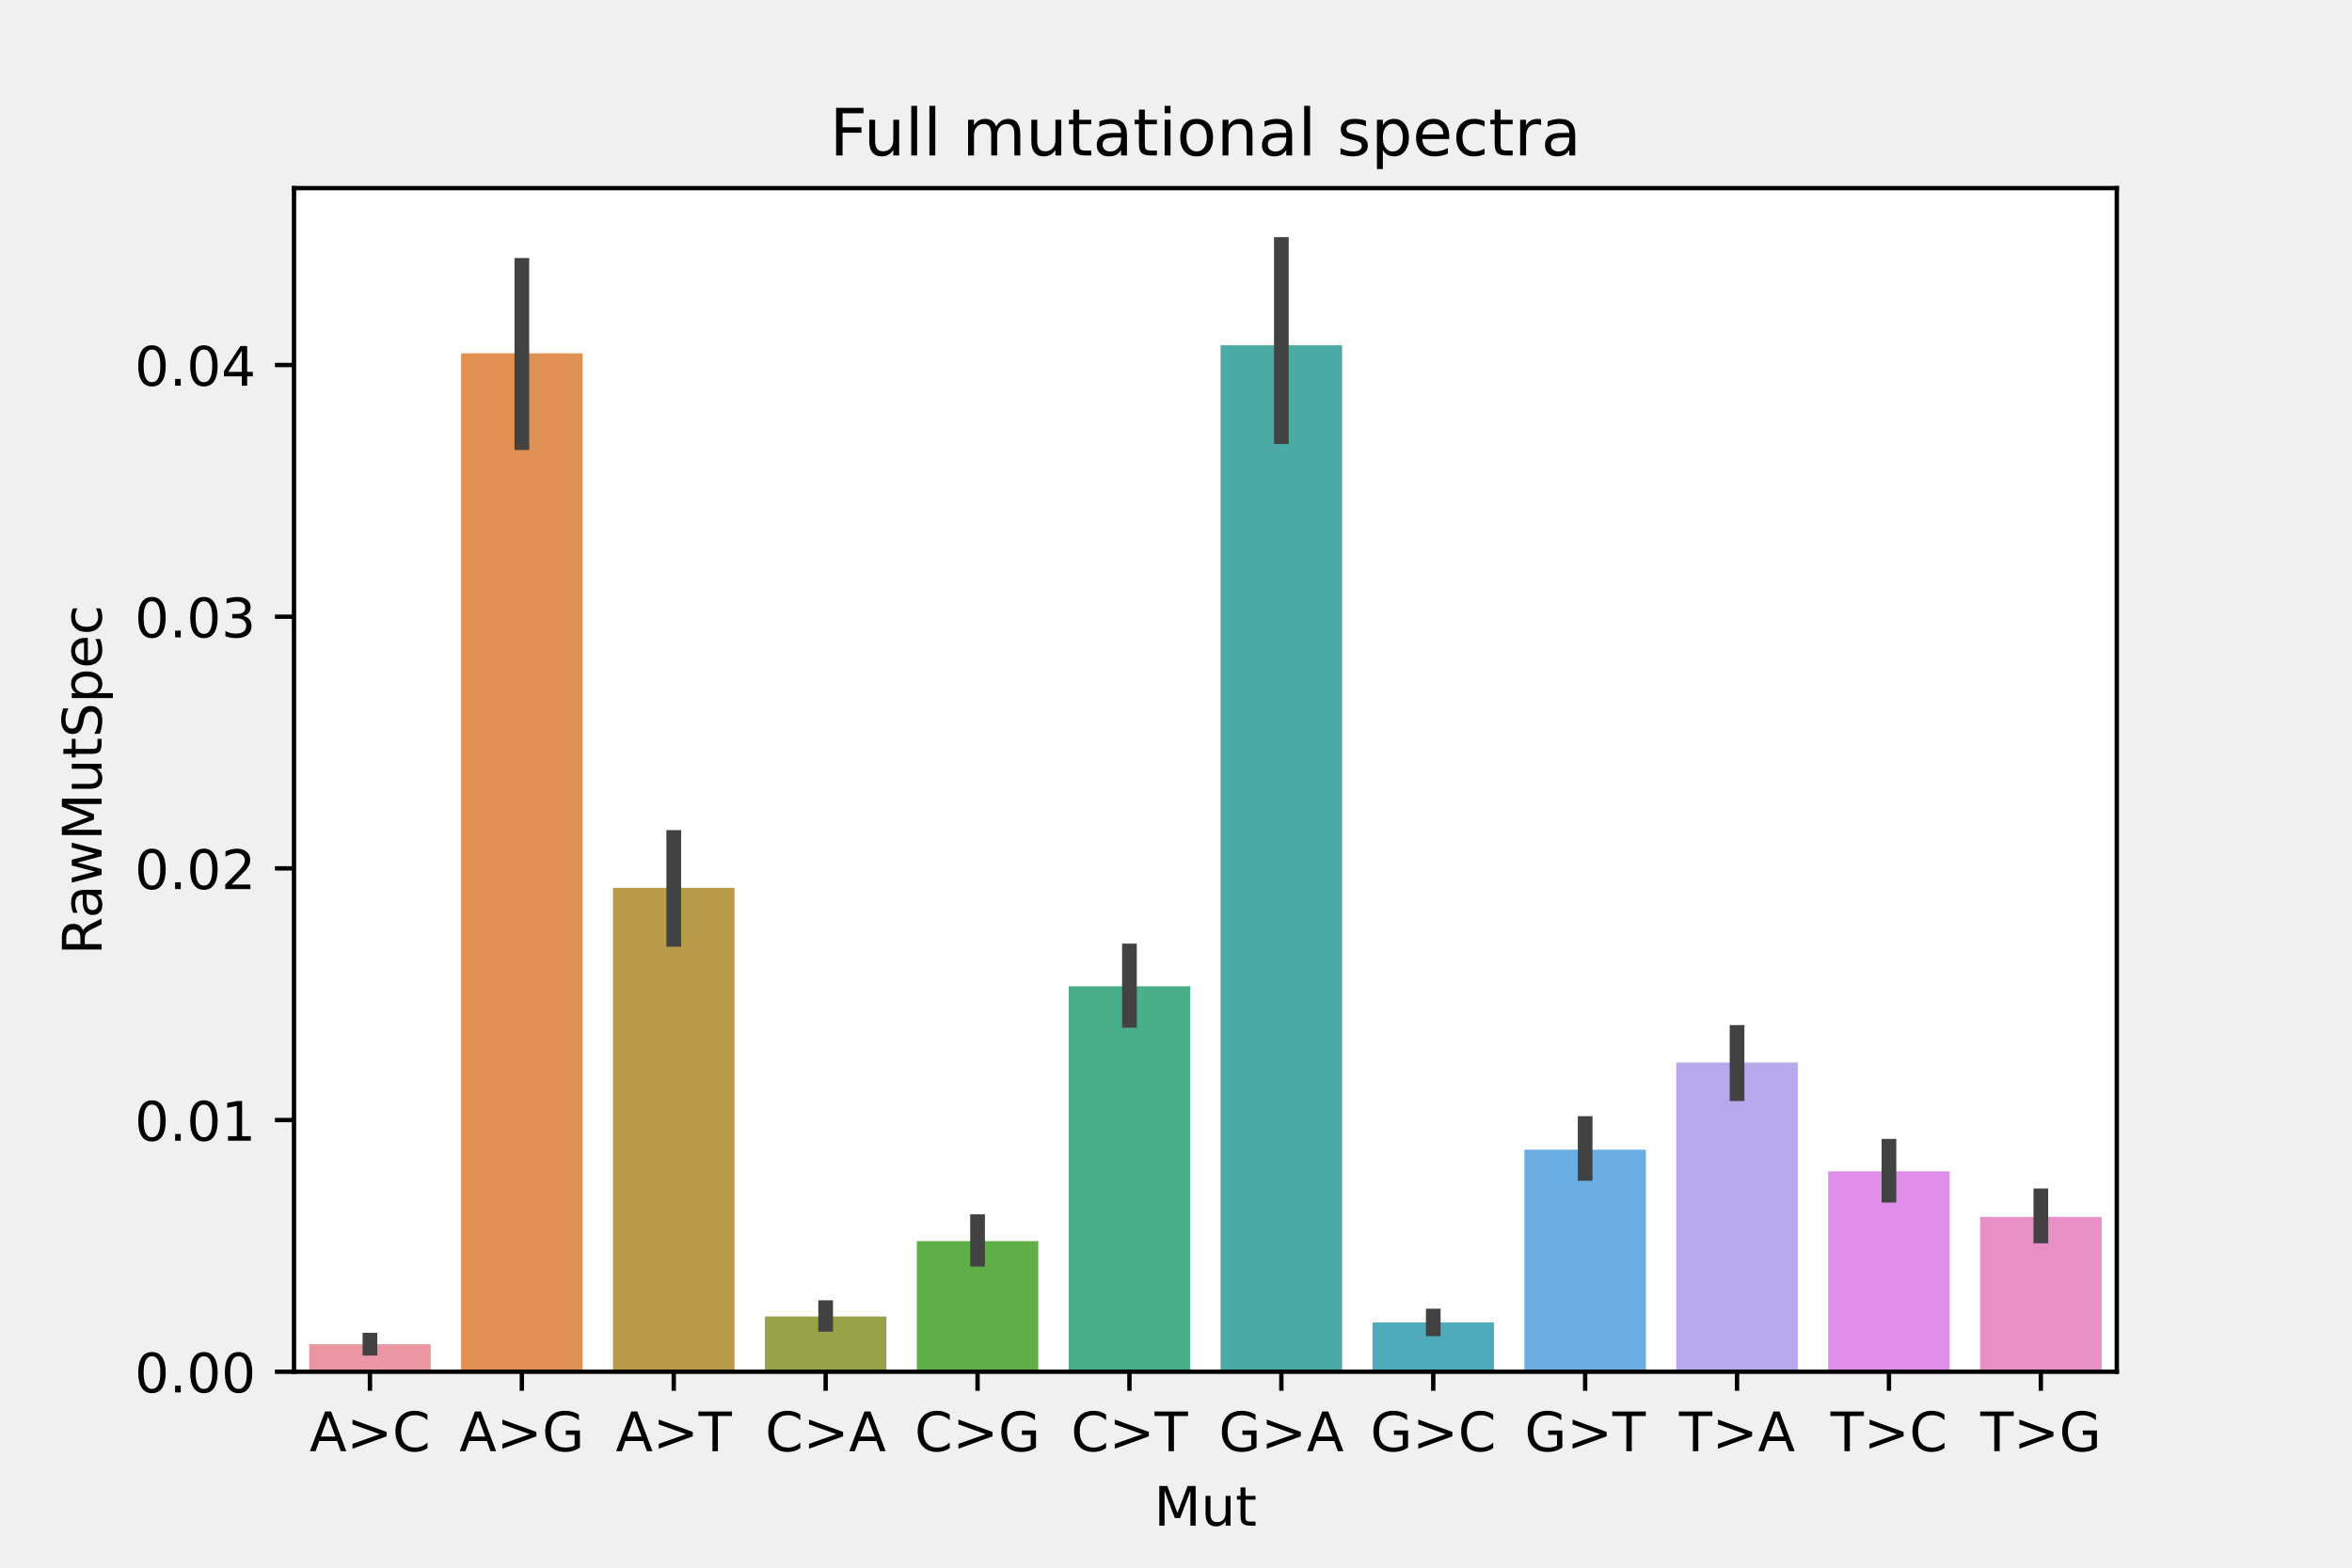
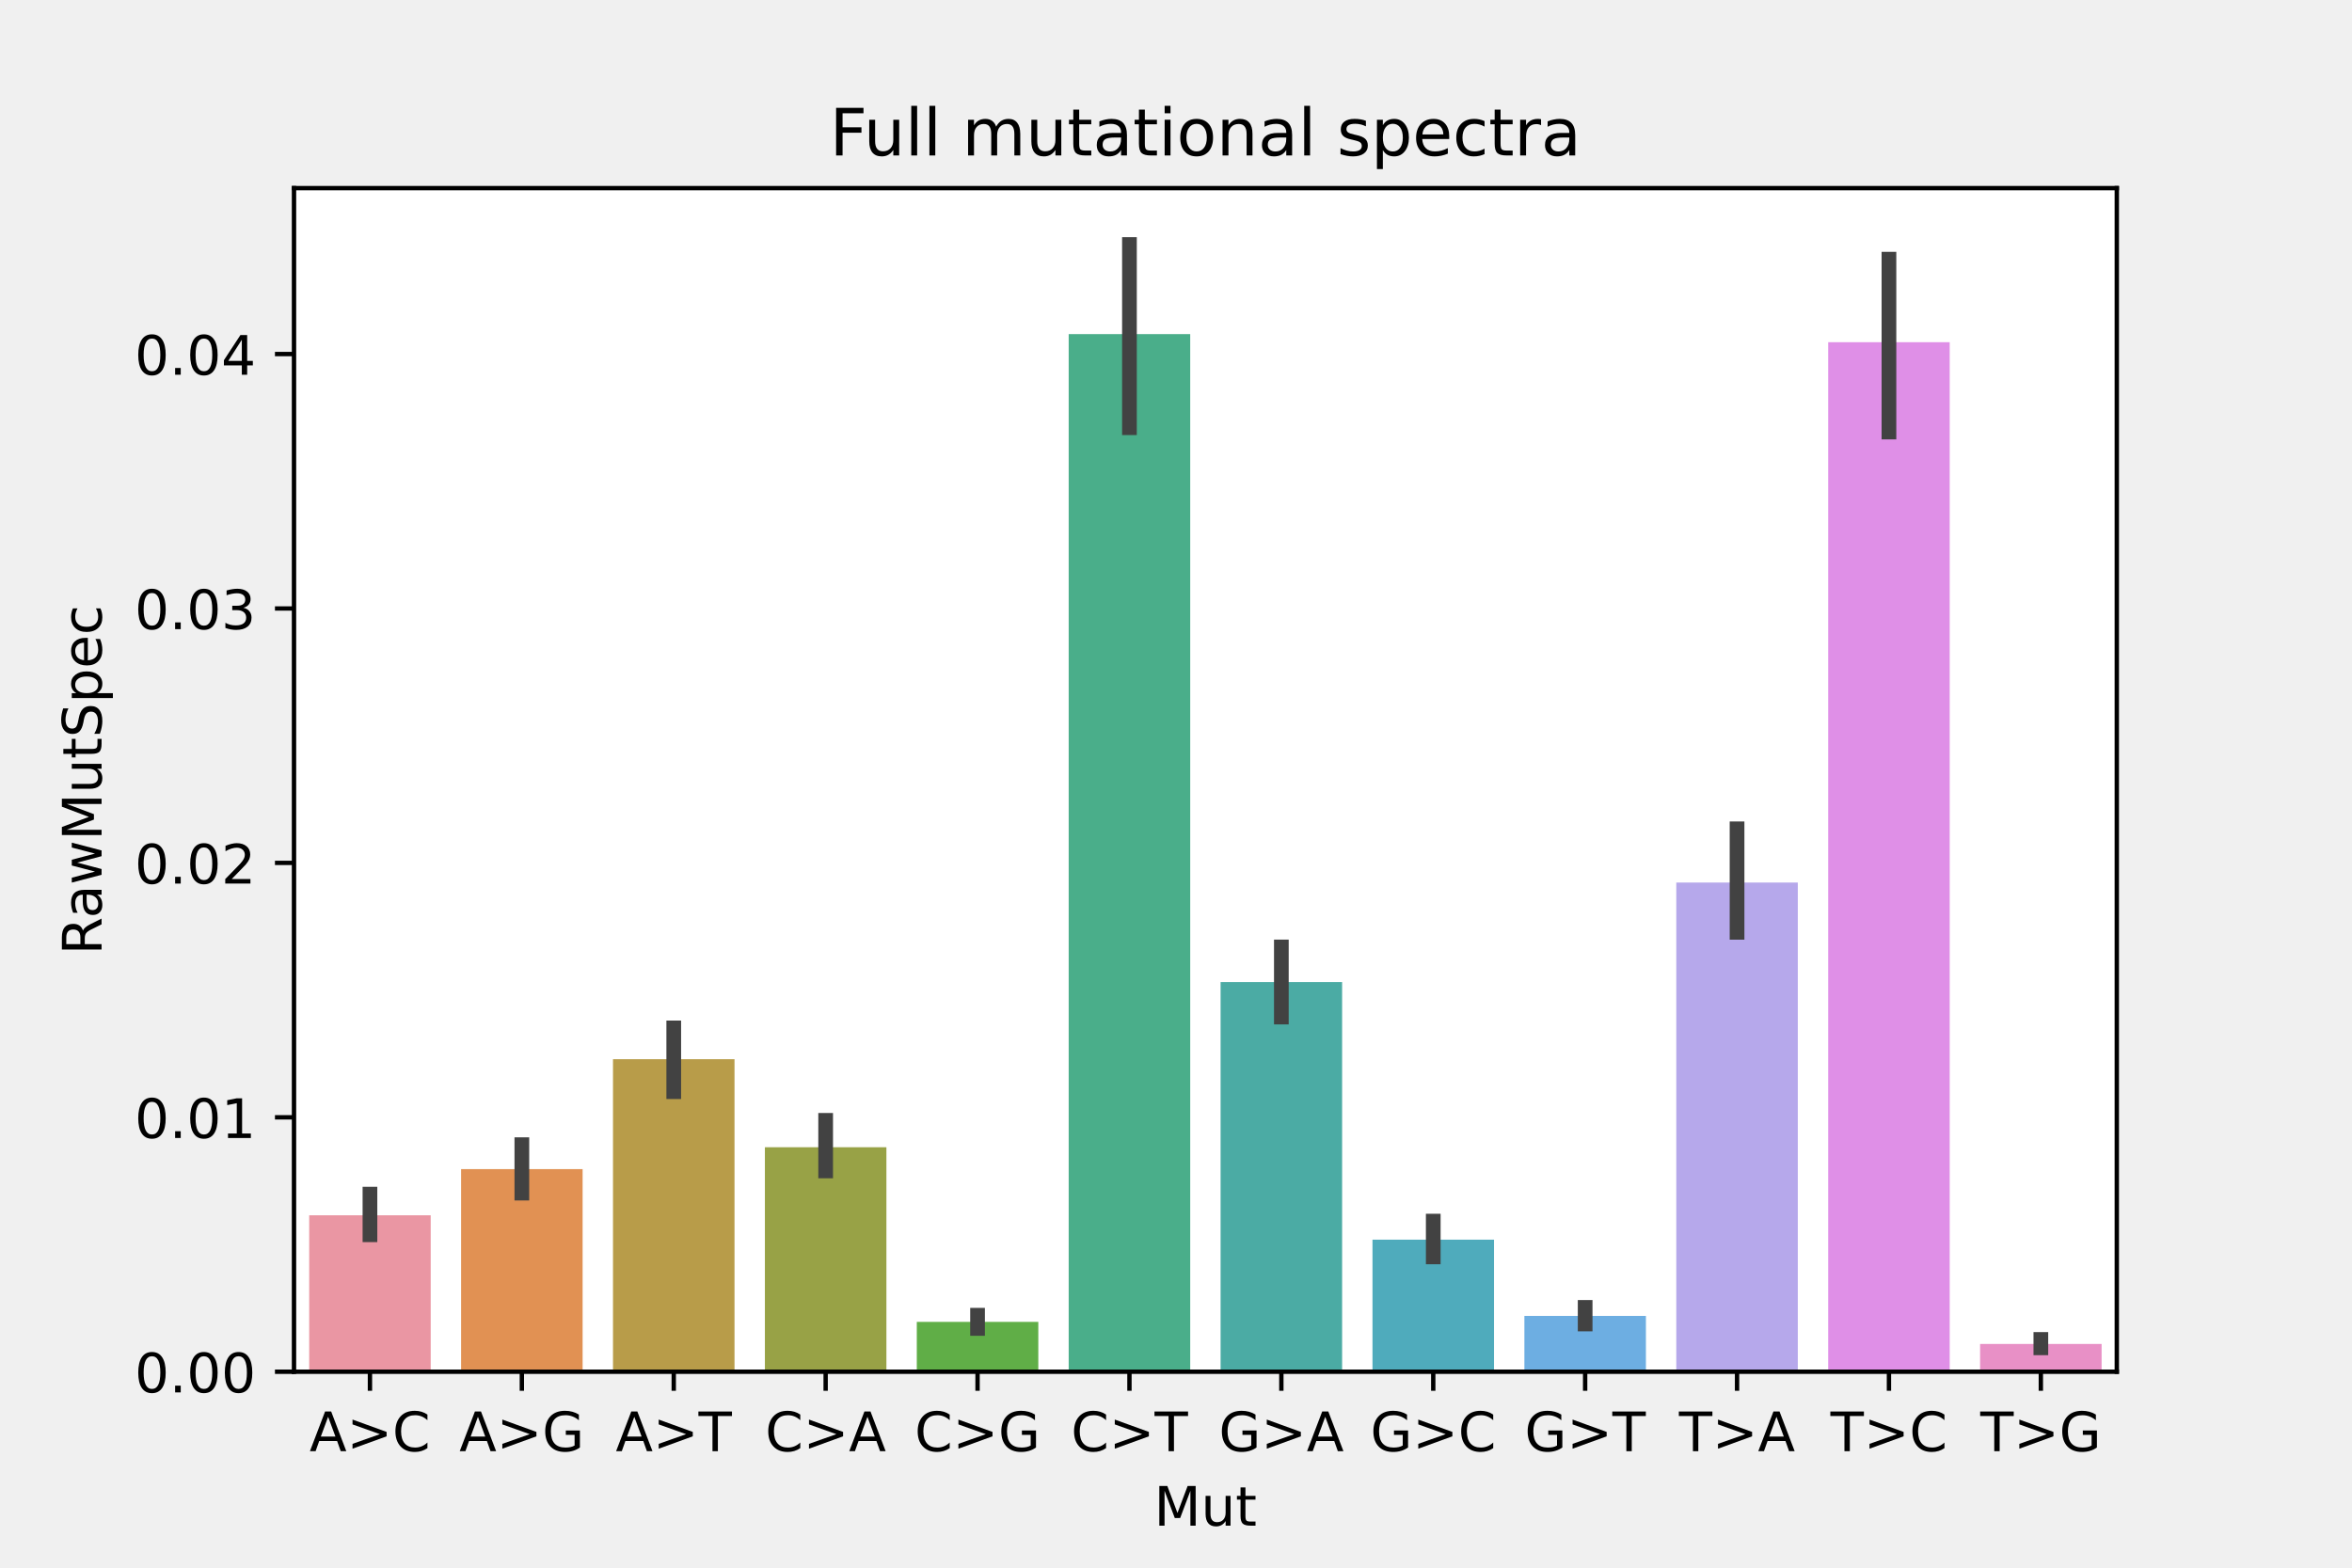
<svg xmlns="http://www.w3.org/2000/svg" xmlns:xlink="http://www.w3.org/1999/xlink" width="432pt" height="288pt" viewBox="0 0 432 288" version="1.1">
  <defs>
    <style type="text/css">*{stroke-linejoin: round; stroke-linecap: butt}</style>
  </defs>
  <g id="figure_1">
    <g id="patch_1">
      <path d="M 0 288  L 432 288  L 432 0  L 0 0  L 0 288  z " style="fill: none" />
    </g>
    <g id="axes_1">
      <g id="patch_2">
        <path d="M 54 252  L 388.8 252  L 388.8 34.56  L 54 34.56  z " style="fill: #ffffff" />
      </g>
      <g id="patch_3">
-         <path d="M 56.79 252  L 79.11 252  L 79.11 246.955  L 56.79 246.955  z " clip-path="url(#p4f69b06a5d)" style="fill: #ea96a3" />
+         <path d="M 56.79 252  L 79.11 252  L 79.11 223.252  L 56.79 223.252  z " clip-path="url(#pbe2c032c0d)" style="fill: #ea96a3" />
      </g>
      <g id="patch_4">
-         <path d="M 84.69 252  L 107.01 252  L 107.01 64.906  L 84.69 64.906  z " clip-path="url(#p4f69b06a5d)" style="fill: #e19153" />
+         <path d="M 84.69 252  L 107.01 252  L 107.01 214.78  L 84.69 214.78  z " clip-path="url(#pbe2c032c0d)" style="fill: #e19153" />
      </g>
      <g id="patch_5">
-         <path d="M 112.59 252  L 134.91 252  L 134.91 163.103  L 112.59 163.103  z " clip-path="url(#p4f69b06a5d)" style="fill: #b89c49" />
+         <path d="M 112.59 252  L 134.91 252  L 134.91 194.579  L 112.59 194.579  z " clip-path="url(#pbe2c032c0d)" style="fill: #b89c49" />
      </g>
      <g id="patch_6">
-         <path d="M 140.49 252  L 162.81 252  L 162.81 241.855  L 140.49 241.855  z " clip-path="url(#p4f69b06a5d)" style="fill: #98a246" />
+         <path d="M 140.49 252  L 162.81 252  L 162.81 210.76  L 140.49 210.76  z " clip-path="url(#pbe2c032c0d)" style="fill: #98a246" />
      </g>
      <g id="patch_7">
-         <path d="M 168.39 252  L 190.71 252  L 190.71 228.005  L 168.39 228.005  z " clip-path="url(#p4f69b06a5d)" style="fill: #60ae47" />
+         <path d="M 168.39 252  L 190.71 252  L 190.71 242.842  L 168.39 242.842  z " clip-path="url(#pbe2c032c0d)" style="fill: #60ae47" />
      </g>
      <g id="patch_8">
-         <path d="M 196.29 252  L 218.61 252  L 218.61 181.186  L 196.29 181.186  z " clip-path="url(#p4f69b06a5d)" style="fill: #4aae8a" />
+         <path d="M 196.29 252  L 218.61 252  L 218.61 61.378  L 196.29 61.378  z " clip-path="url(#pbe2c032c0d)" style="fill: #4aae8a" />
      </g>
      <g id="patch_9">
-         <path d="M 224.19 252  L 246.51 252  L 246.51 63.431  L 224.19 63.431  z " clip-path="url(#p4f69b06a5d)" style="fill: #4baba4" />
+         <path d="M 224.19 252  L 246.51 252  L 246.51 180.416  L 224.19 180.416  z " clip-path="url(#pbe2c032c0d)" style="fill: #4baba4" />
      </g>
      <g id="patch_10">
-         <path d="M 252.09 252  L 274.41 252  L 274.41 242.941  L 252.09 242.941  z " clip-path="url(#p4f69b06a5d)" style="fill: #4fabbc" />
+         <path d="M 252.09 252  L 274.41 252  L 274.41 227.744  L 252.09 227.744  z " clip-path="url(#pbe2c032c0d)" style="fill: #4fabbc" />
      </g>
      <g id="patch_11">
-         <path d="M 279.99 252  L 302.31 252  L 302.31 211.204  L 279.99 211.204  z " clip-path="url(#p4f69b06a5d)" style="fill: #6daee2" />
+         <path d="M 279.99 252  L 302.31 252  L 302.31 241.745  L 279.99 241.745  z " clip-path="url(#pbe2c032c0d)" style="fill: #6daee2" />
      </g>
      <g id="patch_12">
-         <path d="M 307.89 252  L 330.21 252  L 330.21 195.197  L 307.89 195.197  z " clip-path="url(#p4f69b06a5d)" style="fill: #b6a8eb" />
+         <path d="M 307.89 252  L 330.21 252  L 330.21 162.135  L 307.89 162.135  z " clip-path="url(#pbe2c032c0d)" style="fill: #b6a8eb" />
      </g>
      <g id="patch_13">
-         <path d="M 335.79 252  L 358.11 252  L 358.11 215.181  L 335.79 215.181  z " clip-path="url(#p4f69b06a5d)" style="fill: #df8fe7" />
+         <path d="M 335.79 252  L 358.11 252  L 358.11 62.87  L 335.79 62.87  z " clip-path="url(#pbe2c032c0d)" style="fill: #df8fe7" />
      </g>
      <g id="patch_14">
-         <path d="M 363.69 252  L 386.01 252  L 386.01 223.562  L 363.69 223.562  z " clip-path="url(#p4f69b06a5d)" style="fill: #e890c6" />
+         <path d="M 363.69 252  L 386.01 252  L 386.01 246.9  L 363.69 246.9  z " clip-path="url(#pbe2c032c0d)" style="fill: #e890c6" />
      </g>
      <g id="matplotlib.axis_1">
        <g id="xtick_1">
          <g id="line2d_1">
            <defs>
-               <path id="m54b293656b" d="M 0 0  L 0 3.5  " style="stroke: #000000; stroke-width: 0.8" />
+               <path id="m026d9fce6b" d="M 0 0  L 0 3.5  " style="stroke: #000000; stroke-width: 0.8" />
            </defs>
            <g>
-               <use xlink:href="#m54b293656b" x="67.95" y="252" style="stroke: #000000; stroke-width: 0.8" />
+               <use xlink:href="#m026d9fce6b" x="67.95" y="252" style="stroke: #000000; stroke-width: 0.8" />
            </g>
          </g>
          <g id="text_1">
            <g transform="translate(56.84844 266.5984)scale(0.1 -0.1)">
              <defs>
                <path id="DejaVuSans-41" d="M 2188 4044  L 1331 1722  L 3047 1722  L 2188 4044  z M 1831 4666  L 2547 4666  L 4325 0  L 3669 0  L 3244 1197  L 1141 1197  L 716 0  L 50 0  L 1831 4666  z " transform="scale(0.015625)" />
                <path id="DejaVuSans-3e" d="M 678 3150  L 678 3719  L 4684 2266  L 4684 1747  L 678 294  L 678 863  L 3897 2003  L 678 3150  z " transform="scale(0.015625)" />
                <path id="DejaVuSans-43" d="M 4122 4306  L 4122 3641  Q 3803 3938 3442 4084  Q 3081 4231 2675 4231  Q 1875 4231 1450 3742  Q 1025 3253 1025 2328  Q 1025 1406 1450 917  Q 1875 428 2675 428  Q 3081 428 3442 575  Q 3803 722 4122 1019  L 4122 359  Q 3791 134 3420 21  Q 3050 -91 2638 -91  Q 1578 -91 968 557  Q 359 1206 359 2328  Q 359 3453 968 4101  Q 1578 4750 2638 4750  Q 3056 4750 3426 4639  Q 3797 4528 4122 4306  z " transform="scale(0.015625)" />
              </defs>
              <use xlink:href="#DejaVuSans-41" />
              <use xlink:href="#DejaVuSans-3e" x="68.408" />
              <use xlink:href="#DejaVuSans-43" x="152.197" />
            </g>
          </g>
        </g>
        <g id="xtick_2">
          <g id="line2d_2">
            <g>
-               <use xlink:href="#m54b293656b" x="95.85" y="252" style="stroke: #000000; stroke-width: 0.8" />
+               <use xlink:href="#m026d9fce6b" x="95.85" y="252" style="stroke: #000000; stroke-width: 0.8" />
            </g>
          </g>
          <g id="text_2">
            <g transform="translate(84.36562 266.5984)scale(0.1 -0.1)">
              <defs>
                <path id="DejaVuSans-47" d="M 3809 666  L 3809 1919  L 2778 1919  L 2778 2438  L 4434 2438  L 4434 434  Q 4069 175 3628 42  Q 3188 -91 2688 -91  Q 1594 -91 976 548  Q 359 1188 359 2328  Q 359 3472 976 4111  Q 1594 4750 2688 4750  Q 3144 4750 3555 4637  Q 3966 4525 4313 4306  L 4313 3634  Q 3963 3931 3569 4081  Q 3175 4231 2741 4231  Q 1884 4231 1454 3753  Q 1025 3275 1025 2328  Q 1025 1384 1454 906  Q 1884 428 2741 428  Q 3075 428 3337 486  Q 3600 544 3809 666  z " transform="scale(0.015625)" />
              </defs>
              <use xlink:href="#DejaVuSans-41" />
              <use xlink:href="#DejaVuSans-3e" x="68.408" />
              <use xlink:href="#DejaVuSans-47" x="152.197" />
            </g>
          </g>
        </g>
        <g id="xtick_3">
          <g id="line2d_3">
            <g>
-               <use xlink:href="#m54b293656b" x="123.75" y="252" style="stroke: #000000; stroke-width: 0.8" />
+               <use xlink:href="#m026d9fce6b" x="123.75" y="252" style="stroke: #000000; stroke-width: 0.8" />
            </g>
          </g>
          <g id="text_3">
            <g transform="translate(113.0859 266.5984)scale(0.1 -0.1)">
              <defs>
                <path id="DejaVuSans-54" d="M -19 4666  L 3928 4666  L 3928 4134  L 2272 4134  L 2272 0  L 1638 0  L 1638 4134  L -19 4134  L -19 4666  z " transform="scale(0.015625)" />
              </defs>
              <use xlink:href="#DejaVuSans-41" />
              <use xlink:href="#DejaVuSans-3e" x="68.408" />
              <use xlink:href="#DejaVuSans-54" x="152.197" />
            </g>
          </g>
        </g>
        <g id="xtick_4">
          <g id="line2d_4">
            <g>
-               <use xlink:href="#m54b293656b" x="151.65" y="252" style="stroke: #000000; stroke-width: 0.8" />
+               <use xlink:href="#m026d9fce6b" x="151.65" y="252" style="stroke: #000000; stroke-width: 0.8" />
            </g>
          </g>
          <g id="text_4">
            <g transform="translate(140.5484 266.5984)scale(0.1 -0.1)">
              <use xlink:href="#DejaVuSans-43" />
              <use xlink:href="#DejaVuSans-3e" x="69.824" />
              <use xlink:href="#DejaVuSans-41" x="153.613" />
            </g>
          </g>
        </g>
        <g id="xtick_5">
          <g id="line2d_5">
            <g>
-               <use xlink:href="#m54b293656b" x="179.55" y="252" style="stroke: #000000; stroke-width: 0.8" />
+               <use xlink:href="#m026d9fce6b" x="179.55" y="252" style="stroke: #000000; stroke-width: 0.8" />
            </g>
          </g>
          <g id="text_5">
            <g transform="translate(167.9945 266.5984)scale(0.1 -0.1)">
              <use xlink:href="#DejaVuSans-43" />
              <use xlink:href="#DejaVuSans-3e" x="69.824" />
              <use xlink:href="#DejaVuSans-47" x="153.613" />
            </g>
          </g>
        </g>
        <g id="xtick_6">
          <g id="line2d_6">
            <g>
-               <use xlink:href="#m54b293656b" x="207.45" y="252" style="stroke: #000000; stroke-width: 0.8" />
+               <use xlink:href="#m026d9fce6b" x="207.45" y="252" style="stroke: #000000; stroke-width: 0.8" />
            </g>
          </g>
          <g id="text_6">
            <g transform="translate(196.7148 266.5984)scale(0.1 -0.1)">
              <use xlink:href="#DejaVuSans-43" />
              <use xlink:href="#DejaVuSans-3e" x="69.824" />
              <use xlink:href="#DejaVuSans-54" x="153.613" />
            </g>
          </g>
        </g>
        <g id="xtick_7">
          <g id="line2d_7">
            <g>
-               <use xlink:href="#m54b293656b" x="235.35" y="252" style="stroke: #000000; stroke-width: 0.8" />
+               <use xlink:href="#m026d9fce6b" x="235.35" y="252" style="stroke: #000000; stroke-width: 0.8" />
            </g>
          </g>
          <g id="text_7">
            <g transform="translate(223.8656 266.5984)scale(0.1 -0.1)">
              <use xlink:href="#DejaVuSans-47" />
              <use xlink:href="#DejaVuSans-3e" x="77.49" />
              <use xlink:href="#DejaVuSans-41" x="161.279" />
            </g>
          </g>
        </g>
        <g id="xtick_8">
          <g id="line2d_8">
            <g>
-               <use xlink:href="#m54b293656b" x="263.25" y="252" style="stroke: #000000; stroke-width: 0.8" />
+               <use xlink:href="#m026d9fce6b" x="263.25" y="252" style="stroke: #000000; stroke-width: 0.8" />
            </g>
          </g>
          <g id="text_8">
            <g transform="translate(251.6945 266.5984)scale(0.1 -0.1)">
              <use xlink:href="#DejaVuSans-47" />
              <use xlink:href="#DejaVuSans-3e" x="77.49" />
              <use xlink:href="#DejaVuSans-43" x="161.279" />
            </g>
          </g>
        </g>
        <g id="xtick_9">
          <g id="line2d_9">
            <g>
-               <use xlink:href="#m54b293656b" x="291.15" y="252" style="stroke: #000000; stroke-width: 0.8" />
+               <use xlink:href="#m026d9fce6b" x="291.15" y="252" style="stroke: #000000; stroke-width: 0.8" />
            </g>
          </g>
          <g id="text_9">
            <g transform="translate(280.032 266.5984)scale(0.1 -0.1)">
              <use xlink:href="#DejaVuSans-47" />
              <use xlink:href="#DejaVuSans-3e" x="77.49" />
              <use xlink:href="#DejaVuSans-54" x="161.279" />
            </g>
          </g>
        </g>
        <g id="xtick_10">
          <g id="line2d_10">
            <g>
-               <use xlink:href="#m54b293656b" x="319.05" y="252" style="stroke: #000000; stroke-width: 0.8" />
+               <use xlink:href="#m026d9fce6b" x="319.05" y="252" style="stroke: #000000; stroke-width: 0.8" />
            </g>
          </g>
          <g id="text_10">
            <g transform="translate(308.3859 266.5984)scale(0.1 -0.1)">
              <use xlink:href="#DejaVuSans-54" />
              <use xlink:href="#DejaVuSans-3e" x="61.084" />
              <use xlink:href="#DejaVuSans-41" x="144.873" />
            </g>
          </g>
        </g>
        <g id="xtick_11">
          <g id="line2d_11">
            <g>
-               <use xlink:href="#m54b293656b" x="346.95" y="252" style="stroke: #000000; stroke-width: 0.8" />
+               <use xlink:href="#m026d9fce6b" x="346.95" y="252" style="stroke: #000000; stroke-width: 0.8" />
            </g>
          </g>
          <g id="text_11">
            <g transform="translate(336.2148 266.5984)scale(0.1 -0.1)">
              <use xlink:href="#DejaVuSans-54" />
              <use xlink:href="#DejaVuSans-3e" x="61.084" />
              <use xlink:href="#DejaVuSans-43" x="144.873" />
            </g>
          </g>
        </g>
        <g id="xtick_12">
          <g id="line2d_12">
            <g>
-               <use xlink:href="#m54b293656b" x="374.85" y="252" style="stroke: #000000; stroke-width: 0.8" />
+               <use xlink:href="#m026d9fce6b" x="374.85" y="252" style="stroke: #000000; stroke-width: 0.8" />
            </g>
          </g>
          <g id="text_12">
            <g transform="translate(363.732 266.5984)scale(0.1 -0.1)">
              <use xlink:href="#DejaVuSans-54" />
              <use xlink:href="#DejaVuSans-3e" x="61.084" />
              <use xlink:href="#DejaVuSans-47" x="144.873" />
            </g>
          </g>
        </g>
        <g id="text_13">
          <g transform="translate(211.957 280.2766)scale(0.1 -0.1)">
            <defs>
              <path id="DejaVuSans-4d" d="M 628 4666  L 1569 4666  L 2759 1491  L 3956 4666  L 4897 4666  L 4897 0  L 4281 0  L 4281 4097  L 3078 897  L 2444 897  L 1241 4097  L 1241 0  L 628 0  L 628 4666  z " transform="scale(0.015625)" />
              <path id="DejaVuSans-75" d="M 544 1381  L 544 3500  L 1119 3500  L 1119 1403  Q 1119 906 1312 657  Q 1506 409 1894 409  Q 2359 409 2629 706  Q 2900 1003 2900 1516  L 2900 3500  L 3475 3500  L 3475 0  L 2900 0  L 2900 538  Q 2691 219 2414 64  Q 2138 -91 1772 -91  Q 1169 -91 856 284  Q 544 659 544 1381  z M 1991 3584  L 1991 3584  z " transform="scale(0.015625)" />
              <path id="DejaVuSans-74" d="M 1172 4494  L 1172 3500  L 2356 3500  L 2356 3053  L 1172 3053  L 1172 1153  Q 1172 725 1289 603  Q 1406 481 1766 481  L 2356 481  L 2356 0  L 1766 0  Q 1100 0 847 248  Q 594 497 594 1153  L 594 3053  L 172 3053  L 172 3500  L 594 3500  L 594 4494  L 1172 4494  z " transform="scale(0.015625)" />
            </defs>
            <use xlink:href="#DejaVuSans-4d" />
            <use xlink:href="#DejaVuSans-75" x="86.279" />
            <use xlink:href="#DejaVuSans-74" x="149.658" />
          </g>
        </g>
      </g>
      <g id="matplotlib.axis_2">
        <g id="ytick_1">
          <g id="line2d_13">
            <defs>
-               <path id="mc12c1f6bb2" d="M 0 0  L -3.5 0  " style="stroke: #000000; stroke-width: 0.8" />
+               <path id="mbdb7e12de5" d="M 0 0  L -3.5 0  " style="stroke: #000000; stroke-width: 0.8" />
            </defs>
            <g>
-               <use xlink:href="#mc12c1f6bb2" x="54" y="252" style="stroke: #000000; stroke-width: 0.8" />
+               <use xlink:href="#mbdb7e12de5" x="54" y="252" style="stroke: #000000; stroke-width: 0.8" />
            </g>
          </g>
          <g id="text_14">
            <g transform="translate(24.73438 255.7992)scale(0.1 -0.1)">
              <defs>
                <path id="DejaVuSans-30" d="M 2034 4250  Q 1547 4250 1301 3770  Q 1056 3291 1056 2328  Q 1056 1369 1301 889  Q 1547 409 2034 409  Q 2525 409 2770 889  Q 3016 1369 3016 2328  Q 3016 3291 2770 3770  Q 2525 4250 2034 4250  z M 2034 4750  Q 2819 4750 3233 4129  Q 3647 3509 3647 2328  Q 3647 1150 3233 529  Q 2819 -91 2034 -91  Q 1250 -91 836 529  Q 422 1150 422 2328  Q 422 3509 836 4129  Q 1250 4750 2034 4750  z " transform="scale(0.015625)" />
                <path id="DejaVuSans-2e" d="M 684 794  L 1344 794  L 1344 0  L 684 0  L 684 794  z " transform="scale(0.015625)" />
              </defs>
              <use xlink:href="#DejaVuSans-30" />
              <use xlink:href="#DejaVuSans-2e" x="63.623" />
              <use xlink:href="#DejaVuSans-30" x="95.41" />
              <use xlink:href="#DejaVuSans-30" x="159.033" />
            </g>
          </g>
        </g>
        <g id="ytick_2">
          <g id="line2d_14">
            <g>
-               <use xlink:href="#mc12c1f6bb2" x="54" y="205.764" style="stroke: #000000; stroke-width: 0.8" />
+               <use xlink:href="#mbdb7e12de5" x="54" y="205.261" style="stroke: #000000; stroke-width: 0.8" />
            </g>
          </g>
          <g id="text_15">
-             <g transform="translate(24.73438 209.5634)scale(0.1 -0.1)">
+             <g transform="translate(24.73438 209.0601)scale(0.1 -0.1)">
              <defs>
                <path id="DejaVuSans-31" d="M 794 531  L 1825 531  L 1825 4091  L 703 3866  L 703 4441  L 1819 4666  L 2450 4666  L 2450 531  L 3481 531  L 3481 0  L 794 0  L 794 531  z " transform="scale(0.015625)" />
              </defs>
              <use xlink:href="#DejaVuSans-30" />
              <use xlink:href="#DejaVuSans-2e" x="63.623" />
              <use xlink:href="#DejaVuSans-30" x="95.41" />
              <use xlink:href="#DejaVuSans-31" x="159.033" />
            </g>
          </g>
        </g>
        <g id="ytick_3">
          <g id="line2d_15">
            <g>
-               <use xlink:href="#mc12c1f6bb2" x="54" y="159.528" style="stroke: #000000; stroke-width: 0.8" />
+               <use xlink:href="#mbdb7e12de5" x="54" y="158.522" style="stroke: #000000; stroke-width: 0.8" />
            </g>
          </g>
          <g id="text_16">
-             <g transform="translate(24.73438 163.3276)scale(0.1 -0.1)">
+             <g transform="translate(24.73438 162.3209)scale(0.1 -0.1)">
              <defs>
                <path id="DejaVuSans-32" d="M 1228 531  L 3431 531  L 3431 0  L 469 0  L 469 531  Q 828 903 1448 1529  Q 2069 2156 2228 2338  Q 2531 2678 2651 2914  Q 2772 3150 2772 3378  Q 2772 3750 2511 3984  Q 2250 4219 1831 4219  Q 1534 4219 1204 4116  Q 875 4013 500 3803  L 500 4441  Q 881 4594 1212 4672  Q 1544 4750 1819 4750  Q 2544 4750 2975 4387  Q 3406 4025 3406 3419  Q 3406 3131 3298 2873  Q 3191 2616 2906 2266  Q 2828 2175 2409 1742  Q 1991 1309 1228 531  z " transform="scale(0.015625)" />
              </defs>
              <use xlink:href="#DejaVuSans-30" />
              <use xlink:href="#DejaVuSans-2e" x="63.623" />
              <use xlink:href="#DejaVuSans-30" x="95.41" />
              <use xlink:href="#DejaVuSans-32" x="159.033" />
            </g>
          </g>
        </g>
        <g id="ytick_4">
          <g id="line2d_16">
            <g>
-               <use xlink:href="#mc12c1f6bb2" x="54" y="113.293" style="stroke: #000000; stroke-width: 0.8" />
+               <use xlink:href="#mbdb7e12de5" x="54" y="111.783" style="stroke: #000000; stroke-width: 0.8" />
            </g>
          </g>
          <g id="text_17">
-             <g transform="translate(24.73438 117.0918)scale(0.1 -0.1)">
+             <g transform="translate(24.73438 115.5818)scale(0.1 -0.1)">
              <defs>
                <path id="DejaVuSans-33" d="M 2597 2516  Q 3050 2419 3304 2112  Q 3559 1806 3559 1356  Q 3559 666 3084 287  Q 2609 -91 1734 -91  Q 1441 -91 1130 -33  Q 819 25 488 141  L 488 750  Q 750 597 1062 519  Q 1375 441 1716 441  Q 2309 441 2620 675  Q 2931 909 2931 1356  Q 2931 1769 2642 2001  Q 2353 2234 1838 2234  L 1294 2234  L 1294 2753  L 1863 2753  Q 2328 2753 2575 2939  Q 2822 3125 2822 3475  Q 2822 3834 2567 4026  Q 2313 4219 1838 4219  Q 1578 4219 1281 4162  Q 984 4106 628 3988  L 628 4550  Q 988 4650 1302 4700  Q 1616 4750 1894 4750  Q 2613 4750 3031 4423  Q 3450 4097 3450 3541  Q 3450 3153 3228 2886  Q 3006 2619 2597 2516  z " transform="scale(0.015625)" />
              </defs>
              <use xlink:href="#DejaVuSans-30" />
              <use xlink:href="#DejaVuSans-2e" x="63.623" />
              <use xlink:href="#DejaVuSans-30" x="95.41" />
              <use xlink:href="#DejaVuSans-33" x="159.033" />
            </g>
          </g>
        </g>
        <g id="ytick_5">
          <g id="line2d_17">
            <g>
-               <use xlink:href="#mc12c1f6bb2" x="54" y="67.057" style="stroke: #000000; stroke-width: 0.8" />
+               <use xlink:href="#mbdb7e12de5" x="54" y="65.043" style="stroke: #000000; stroke-width: 0.8" />
            </g>
          </g>
          <g id="text_18">
-             <g transform="translate(24.73438 70.85601)scale(0.1 -0.1)">
+             <g transform="translate(24.73438 68.84262)scale(0.1 -0.1)">
              <defs>
                <path id="DejaVuSans-34" d="M 2419 4116  L 825 1625  L 2419 1625  L 2419 4116  z M 2253 4666  L 3047 4666  L 3047 1625  L 3713 1625  L 3713 1100  L 3047 1100  L 3047 0  L 2419 0  L 2419 1100  L 313 1100  L 313 1709  L 2253 4666  z " transform="scale(0.015625)" />
              </defs>
              <use xlink:href="#DejaVuSans-30" />
              <use xlink:href="#DejaVuSans-2e" x="63.623" />
              <use xlink:href="#DejaVuSans-30" x="95.41" />
              <use xlink:href="#DejaVuSans-34" x="159.033" />
            </g>
          </g>
        </g>
        <g id="text_19">
          <g transform="translate(18.65469 175.412)rotate(-90)scale(0.1 -0.1)">
            <defs>
              <path id="DejaVuSans-52" d="M 2841 2188  Q 3044 2119 3236 1894  Q 3428 1669 3622 1275  L 4263 0  L 3584 0  L 2988 1197  Q 2756 1666 2539 1819  Q 2322 1972 1947 1972  L 1259 1972  L 1259 0  L 628 0  L 628 4666  L 2053 4666  Q 2853 4666 3247 4331  Q 3641 3997 3641 3322  Q 3641 2881 3436 2590  Q 3231 2300 2841 2188  z M 1259 4147  L 1259 2491  L 2053 2491  Q 2509 2491 2742 2702  Q 2975 2913 2975 3322  Q 2975 3731 2742 3939  Q 2509 4147 2053 4147  L 1259 4147  z " transform="scale(0.015625)" />
              <path id="DejaVuSans-61" d="M 2194 1759  Q 1497 1759 1228 1600  Q 959 1441 959 1056  Q 959 750 1161 570  Q 1363 391 1709 391  Q 2188 391 2477 730  Q 2766 1069 2766 1631  L 2766 1759  L 2194 1759  z M 3341 1997  L 3341 0  L 2766 0  L 2766 531  Q 2569 213 2275 61  Q 1981 -91 1556 -91  Q 1019 -91 701 211  Q 384 513 384 1019  Q 384 1609 779 1909  Q 1175 2209 1959 2209  L 2766 2209  L 2766 2266  Q 2766 2663 2505 2880  Q 2244 3097 1772 3097  Q 1472 3097 1187 3025  Q 903 2953 641 2809  L 641 3341  Q 956 3463 1253 3523  Q 1550 3584 1831 3584  Q 2591 3584 2966 3190  Q 3341 2797 3341 1997  z " transform="scale(0.015625)" />
              <path id="DejaVuSans-77" d="M 269 3500  L 844 3500  L 1563 769  L 2278 3500  L 2956 3500  L 3675 769  L 4391 3500  L 4966 3500  L 4050 0  L 3372 0  L 2619 2869  L 1863 0  L 1184 0  L 269 3500  z " transform="scale(0.015625)" />
              <path id="DejaVuSans-53" d="M 3425 4513  L 3425 3897  Q 3066 4069 2747 4153  Q 2428 4238 2131 4238  Q 1616 4238 1336 4038  Q 1056 3838 1056 3469  Q 1056 3159 1242 3001  Q 1428 2844 1947 2747  L 2328 2669  Q 3034 2534 3370 2195  Q 3706 1856 3706 1288  Q 3706 609 3251 259  Q 2797 -91 1919 -91  Q 1588 -91 1214 -16  Q 841 59 441 206  L 441 856  Q 825 641 1194 531  Q 1563 422 1919 422  Q 2459 422 2753 634  Q 3047 847 3047 1241  Q 3047 1584 2836 1778  Q 2625 1972 2144 2069  L 1759 2144  Q 1053 2284 737 2584  Q 422 2884 422 3419  Q 422 4038 858 4394  Q 1294 4750 2059 4750  Q 2388 4750 2728 4690  Q 3069 4631 3425 4513  z " transform="scale(0.015625)" />
              <path id="DejaVuSans-70" d="M 1159 525  L 1159 -1331  L 581 -1331  L 581 3500  L 1159 3500  L 1159 2969  Q 1341 3281 1617 3432  Q 1894 3584 2278 3584  Q 2916 3584 3314 3078  Q 3713 2572 3713 1747  Q 3713 922 3314 415  Q 2916 -91 2278 -91  Q 1894 -91 1617 61  Q 1341 213 1159 525  z M 3116 1747  Q 3116 2381 2855 2742  Q 2594 3103 2138 3103  Q 1681 3103 1420 2742  Q 1159 2381 1159 1747  Q 1159 1113 1420 752  Q 1681 391 2138 391  Q 2594 391 2855 752  Q 3116 1113 3116 1747  z " transform="scale(0.015625)" />
              <path id="DejaVuSans-65" d="M 3597 1894  L 3597 1613  L 953 1613  Q 991 1019 1311 708  Q 1631 397 2203 397  Q 2534 397 2845 478  Q 3156 559 3463 722  L 3463 178  Q 3153 47 2828 -22  Q 2503 -91 2169 -91  Q 1331 -91 842 396  Q 353 884 353 1716  Q 353 2575 817 3079  Q 1281 3584 2069 3584  Q 2775 3584 3186 3129  Q 3597 2675 3597 1894  z M 3022 2063  Q 3016 2534 2758 2815  Q 2500 3097 2075 3097  Q 1594 3097 1305 2825  Q 1016 2553 972 2059  L 3022 2063  z " transform="scale(0.015625)" />
              <path id="DejaVuSans-63" d="M 3122 3366  L 3122 2828  Q 2878 2963 2633 3030  Q 2388 3097 2138 3097  Q 1578 3097 1268 2742  Q 959 2388 959 1747  Q 959 1106 1268 751  Q 1578 397 2138 397  Q 2388 397 2633 464  Q 2878 531 3122 666  L 3122 134  Q 2881 22 2623 -34  Q 2366 -91 2075 -91  Q 1284 -91 818 406  Q 353 903 353 1747  Q 353 2603 823 3093  Q 1294 3584 2113 3584  Q 2378 3584 2631 3529  Q 2884 3475 3122 3366  z " transform="scale(0.015625)" />
            </defs>
            <use xlink:href="#DejaVuSans-52" />
            <use xlink:href="#DejaVuSans-61" x="67.232" />
            <use xlink:href="#DejaVuSans-77" x="128.512" />
            <use xlink:href="#DejaVuSans-4d" x="210.299" />
            <use xlink:href="#DejaVuSans-75" x="296.578" />
            <use xlink:href="#DejaVuSans-74" x="359.957" />
            <use xlink:href="#DejaVuSans-53" x="399.166" />
            <use xlink:href="#DejaVuSans-70" x="462.643" />
            <use xlink:href="#DejaVuSans-65" x="526.119" />
            <use xlink:href="#DejaVuSans-63" x="587.643" />
          </g>
        </g>
      </g>
      <g id="line2d_18">
-         <path d="M 67.95 247.677  L 67.95 246.192  " clip-path="url(#p4f69b06a5d)" style="fill: none; stroke: #424242; stroke-width: 2.7; stroke-linecap: square" />
+         <path d="M 67.95 226.835  L 67.95 219.383  " clip-path="url(#pbe2c032c0d)" style="fill: none; stroke: #424242; stroke-width: 2.7; stroke-linecap: square" />
      </g>
      <g id="line2d_19">
-         <path d="M 95.85 81.322  L 95.85 48.75  " clip-path="url(#p4f69b06a5d)" style="fill: none; stroke: #424242; stroke-width: 2.7; stroke-linecap: square" />
+         <path d="M 95.85 219.193  L 95.85 210.288  " clip-path="url(#pbe2c032c0d)" style="fill: none; stroke: #424242; stroke-width: 2.7; stroke-linecap: square" />
      </g>
      <g id="line2d_20">
-         <path d="M 123.75 172.575  L 123.75 153.85  " clip-path="url(#p4f69b06a5d)" style="fill: none; stroke: #424242; stroke-width: 2.7; stroke-linecap: square" />
+         <path d="M 123.75 200.552  L 123.75 188.838  " clip-path="url(#pbe2c032c0d)" style="fill: none; stroke: #424242; stroke-width: 2.7; stroke-linecap: square" />
      </g>
      <g id="line2d_21">
-         <path d="M 151.65 243.284  L 151.65 240.232  " clip-path="url(#p4f69b06a5d)" style="fill: none; stroke: #424242; stroke-width: 2.7; stroke-linecap: square" />
+         <path d="M 151.65 215.113  L 151.65 205.817  " clip-path="url(#pbe2c032c0d)" style="fill: none; stroke: #424242; stroke-width: 2.7; stroke-linecap: square" />
      </g>
      <g id="line2d_22">
-         <path d="M 179.55 231.331  L 179.55 224.431  " clip-path="url(#p4f69b06a5d)" style="fill: none; stroke: #424242; stroke-width: 2.7; stroke-linecap: square" />
+         <path d="M 179.55 244.047  L 179.55 241.626  " clip-path="url(#pbe2c032c0d)" style="fill: none; stroke: #424242; stroke-width: 2.7; stroke-linecap: square" />
      </g>
      <g id="line2d_23">
-         <path d="M 207.45 187.445  L 207.45 174.707  " clip-path="url(#p4f69b06a5d)" style="fill: none; stroke: #424242; stroke-width: 2.7; stroke-linecap: square" />
+         <path d="M 207.45 78.578  L 207.45 44.914  " clip-path="url(#pbe2c032c0d)" style="fill: none; stroke: #424242; stroke-width: 2.7; stroke-linecap: square" />
      </g>
      <g id="line2d_24">
-         <path d="M 235.35 80.228  L 235.35 44.914  " clip-path="url(#p4f69b06a5d)" style="fill: none; stroke: #424242; stroke-width: 2.7; stroke-linecap: square" />
+         <path d="M 235.35 186.845  L 235.35 173.969  " clip-path="url(#pbe2c032c0d)" style="fill: none; stroke: #424242; stroke-width: 2.7; stroke-linecap: square" />
      </g>
      <g id="line2d_25">
-         <path d="M 263.25 244.12  L 263.25 241.77  " clip-path="url(#p4f69b06a5d)" style="fill: none; stroke: #424242; stroke-width: 2.7; stroke-linecap: square" />
+         <path d="M 263.25 230.901  L 263.25 224.336  " clip-path="url(#pbe2c032c0d)" style="fill: none; stroke: #424242; stroke-width: 2.7; stroke-linecap: square" />
      </g>
      <g id="line2d_26">
-         <path d="M 291.15 215.566  L 291.15 206.408  " clip-path="url(#p4f69b06a5d)" style="fill: none; stroke: #424242; stroke-width: 2.7; stroke-linecap: square" />
+         <path d="M 291.15 243.236  L 291.15 240.177  " clip-path="url(#pbe2c032c0d)" style="fill: none; stroke: #424242; stroke-width: 2.7; stroke-linecap: square" />
      </g>
      <g id="line2d_27">
-         <path d="M 319.05 200.921  L 319.05 189.666  " clip-path="url(#p4f69b06a5d)" style="fill: none; stroke: #424242; stroke-width: 2.7; stroke-linecap: square" />
+         <path d="M 319.05 171.275  L 319.05 152.262  " clip-path="url(#pbe2c032c0d)" style="fill: none; stroke: #424242; stroke-width: 2.7; stroke-linecap: square" />
      </g>
      <g id="line2d_28">
-         <path d="M 346.95 219.57  L 346.95 210.576  " clip-path="url(#p4f69b06a5d)" style="fill: none; stroke: #424242; stroke-width: 2.7; stroke-linecap: square" />
+         <path d="M 346.95 79.366  L 346.95 47.611  " clip-path="url(#pbe2c032c0d)" style="fill: none; stroke: #424242; stroke-width: 2.7; stroke-linecap: square" />
      </g>
      <g id="line2d_29">
-         <path d="M 374.85 227.057  L 374.85 219.683  " clip-path="url(#p4f69b06a5d)" style="fill: none; stroke: #424242; stroke-width: 2.7; stroke-linecap: square" />
+         <path d="M 374.85 247.607  L 374.85 246.069  " clip-path="url(#pbe2c032c0d)" style="fill: none; stroke: #424242; stroke-width: 2.7; stroke-linecap: square" />
      </g>
      <g id="patch_15">
        <path d="M 54 252  L 54 34.56  " style="fill: none; stroke: #000000; stroke-width: 0.8; stroke-linejoin: miter; stroke-linecap: square" />
      </g>
      <g id="patch_16">
        <path d="M 388.8 252  L 388.8 34.56  " style="fill: none; stroke: #000000; stroke-width: 0.8; stroke-linejoin: miter; stroke-linecap: square" />
      </g>
      <g id="patch_17">
        <path d="M 54 252  L 388.8 252  " style="fill: none; stroke: #000000; stroke-width: 0.8; stroke-linejoin: miter; stroke-linecap: square" />
      </g>
      <g id="patch_18">
        <path d="M 54 34.56  L 388.8 34.56  " style="fill: none; stroke: #000000; stroke-width: 0.8; stroke-linejoin: miter; stroke-linecap: square" />
      </g>
      <g id="text_20">
        <g transform="translate(152.3953 28.56)scale(0.12 -0.12)">
          <defs>
            <path id="DejaVuSans-46" d="M 628 4666  L 3309 4666  L 3309 4134  L 1259 4134  L 1259 2759  L 3109 2759  L 3109 2228  L 1259 2228  L 1259 0  L 628 0  L 628 4666  z " transform="scale(0.015625)" />
            <path id="DejaVuSans-6c" d="M 603 4863  L 1178 4863  L 1178 0  L 603 0  L 603 4863  z " transform="scale(0.015625)" />
            <path id="DejaVuSans-20" transform="scale(0.015625)" />
            <path id="DejaVuSans-6d" d="M 3328 2828  Q 3544 3216 3844 3400  Q 4144 3584 4550 3584  Q 5097 3584 5394 3201  Q 5691 2819 5691 2113  L 5691 0  L 5113 0  L 5113 2094  Q 5113 2597 4934 2840  Q 4756 3084 4391 3084  Q 3944 3084 3684 2787  Q 3425 2491 3425 1978  L 3425 0  L 2847 0  L 2847 2094  Q 2847 2600 2669 2842  Q 2491 3084 2119 3084  Q 1678 3084 1418 2786  Q 1159 2488 1159 1978  L 1159 0  L 581 0  L 581 3500  L 1159 3500  L 1159 2956  Q 1356 3278 1631 3431  Q 1906 3584 2284 3584  Q 2666 3584 2933 3390  Q 3200 3197 3328 2828  z " transform="scale(0.015625)" />
            <path id="DejaVuSans-69" d="M 603 3500  L 1178 3500  L 1178 0  L 603 0  L 603 3500  z M 603 4863  L 1178 4863  L 1178 4134  L 603 4134  L 603 4863  z " transform="scale(0.015625)" />
            <path id="DejaVuSans-6f" d="M 1959 3097  Q 1497 3097 1228 2736  Q 959 2375 959 1747  Q 959 1119 1226 758  Q 1494 397 1959 397  Q 2419 397 2687 759  Q 2956 1122 2956 1747  Q 2956 2369 2687 2733  Q 2419 3097 1959 3097  z M 1959 3584  Q 2709 3584 3137 3096  Q 3566 2609 3566 1747  Q 3566 888 3137 398  Q 2709 -91 1959 -91  Q 1206 -91 779 398  Q 353 888 353 1747  Q 353 2609 779 3096  Q 1206 3584 1959 3584  z " transform="scale(0.015625)" />
            <path id="DejaVuSans-6e" d="M 3513 2113  L 3513 0  L 2938 0  L 2938 2094  Q 2938 2591 2744 2837  Q 2550 3084 2163 3084  Q 1697 3084 1428 2787  Q 1159 2491 1159 1978  L 1159 0  L 581 0  L 581 3500  L 1159 3500  L 1159 2956  Q 1366 3272 1645 3428  Q 1925 3584 2291 3584  Q 2894 3584 3203 3211  Q 3513 2838 3513 2113  z " transform="scale(0.015625)" />
            <path id="DejaVuSans-73" d="M 2834 3397  L 2834 2853  Q 2591 2978 2328 3040  Q 2066 3103 1784 3103  Q 1356 3103 1142 2972  Q 928 2841 928 2578  Q 928 2378 1081 2264  Q 1234 2150 1697 2047  L 1894 2003  Q 2506 1872 2764 1633  Q 3022 1394 3022 966  Q 3022 478 2636 193  Q 2250 -91 1575 -91  Q 1294 -91 989 -36  Q 684 19 347 128  L 347 722  Q 666 556 975 473  Q 1284 391 1588 391  Q 1994 391 2212 530  Q 2431 669 2431 922  Q 2431 1156 2273 1281  Q 2116 1406 1581 1522  L 1381 1569  Q 847 1681 609 1914  Q 372 2147 372 2553  Q 372 3047 722 3315  Q 1072 3584 1716 3584  Q 2034 3584 2315 3537  Q 2597 3491 2834 3397  z " transform="scale(0.015625)" />
            <path id="DejaVuSans-72" d="M 2631 2963  Q 2534 3019 2420 3045  Q 2306 3072 2169 3072  Q 1681 3072 1420 2755  Q 1159 2438 1159 1844  L 1159 0  L 581 0  L 581 3500  L 1159 3500  L 1159 2956  Q 1341 3275 1631 3429  Q 1922 3584 2338 3584  Q 2397 3584 2469 3576  Q 2541 3569 2628 3553  L 2631 2963  z " transform="scale(0.015625)" />
          </defs>
          <use xlink:href="#DejaVuSans-46" />
          <use xlink:href="#DejaVuSans-75" x="52.02" />
          <use xlink:href="#DejaVuSans-6c" x="115.398" />
          <use xlink:href="#DejaVuSans-6c" x="143.182" />
          <use xlink:href="#DejaVuSans-20" x="170.965" />
          <use xlink:href="#DejaVuSans-6d" x="202.752" />
          <use xlink:href="#DejaVuSans-75" x="300.164" />
          <use xlink:href="#DejaVuSans-74" x="363.543" />
          <use xlink:href="#DejaVuSans-61" x="402.752" />
          <use xlink:href="#DejaVuSans-74" x="464.031" />
          <use xlink:href="#DejaVuSans-69" x="503.24" />
          <use xlink:href="#DejaVuSans-6f" x="531.023" />
          <use xlink:href="#DejaVuSans-6e" x="592.205" />
          <use xlink:href="#DejaVuSans-61" x="655.584" />
          <use xlink:href="#DejaVuSans-6c" x="716.863" />
          <use xlink:href="#DejaVuSans-20" x="744.646" />
          <use xlink:href="#DejaVuSans-73" x="776.434" />
          <use xlink:href="#DejaVuSans-70" x="828.533" />
          <use xlink:href="#DejaVuSans-65" x="892.01" />
          <use xlink:href="#DejaVuSans-63" x="953.533" />
          <use xlink:href="#DejaVuSans-74" x="1008.514" />
          <use xlink:href="#DejaVuSans-72" x="1047.723" />
          <use xlink:href="#DejaVuSans-61" x="1088.836" />
        </g>
      </g>
    </g>
  </g>
  <defs>
-     <clipPath id="p4f69b06a5d">
+     <clipPath id="pbe2c032c0d">
      <rect x="54" y="34.56" width="334.8" height="217.44" />
    </clipPath>
  </defs>
</svg>
